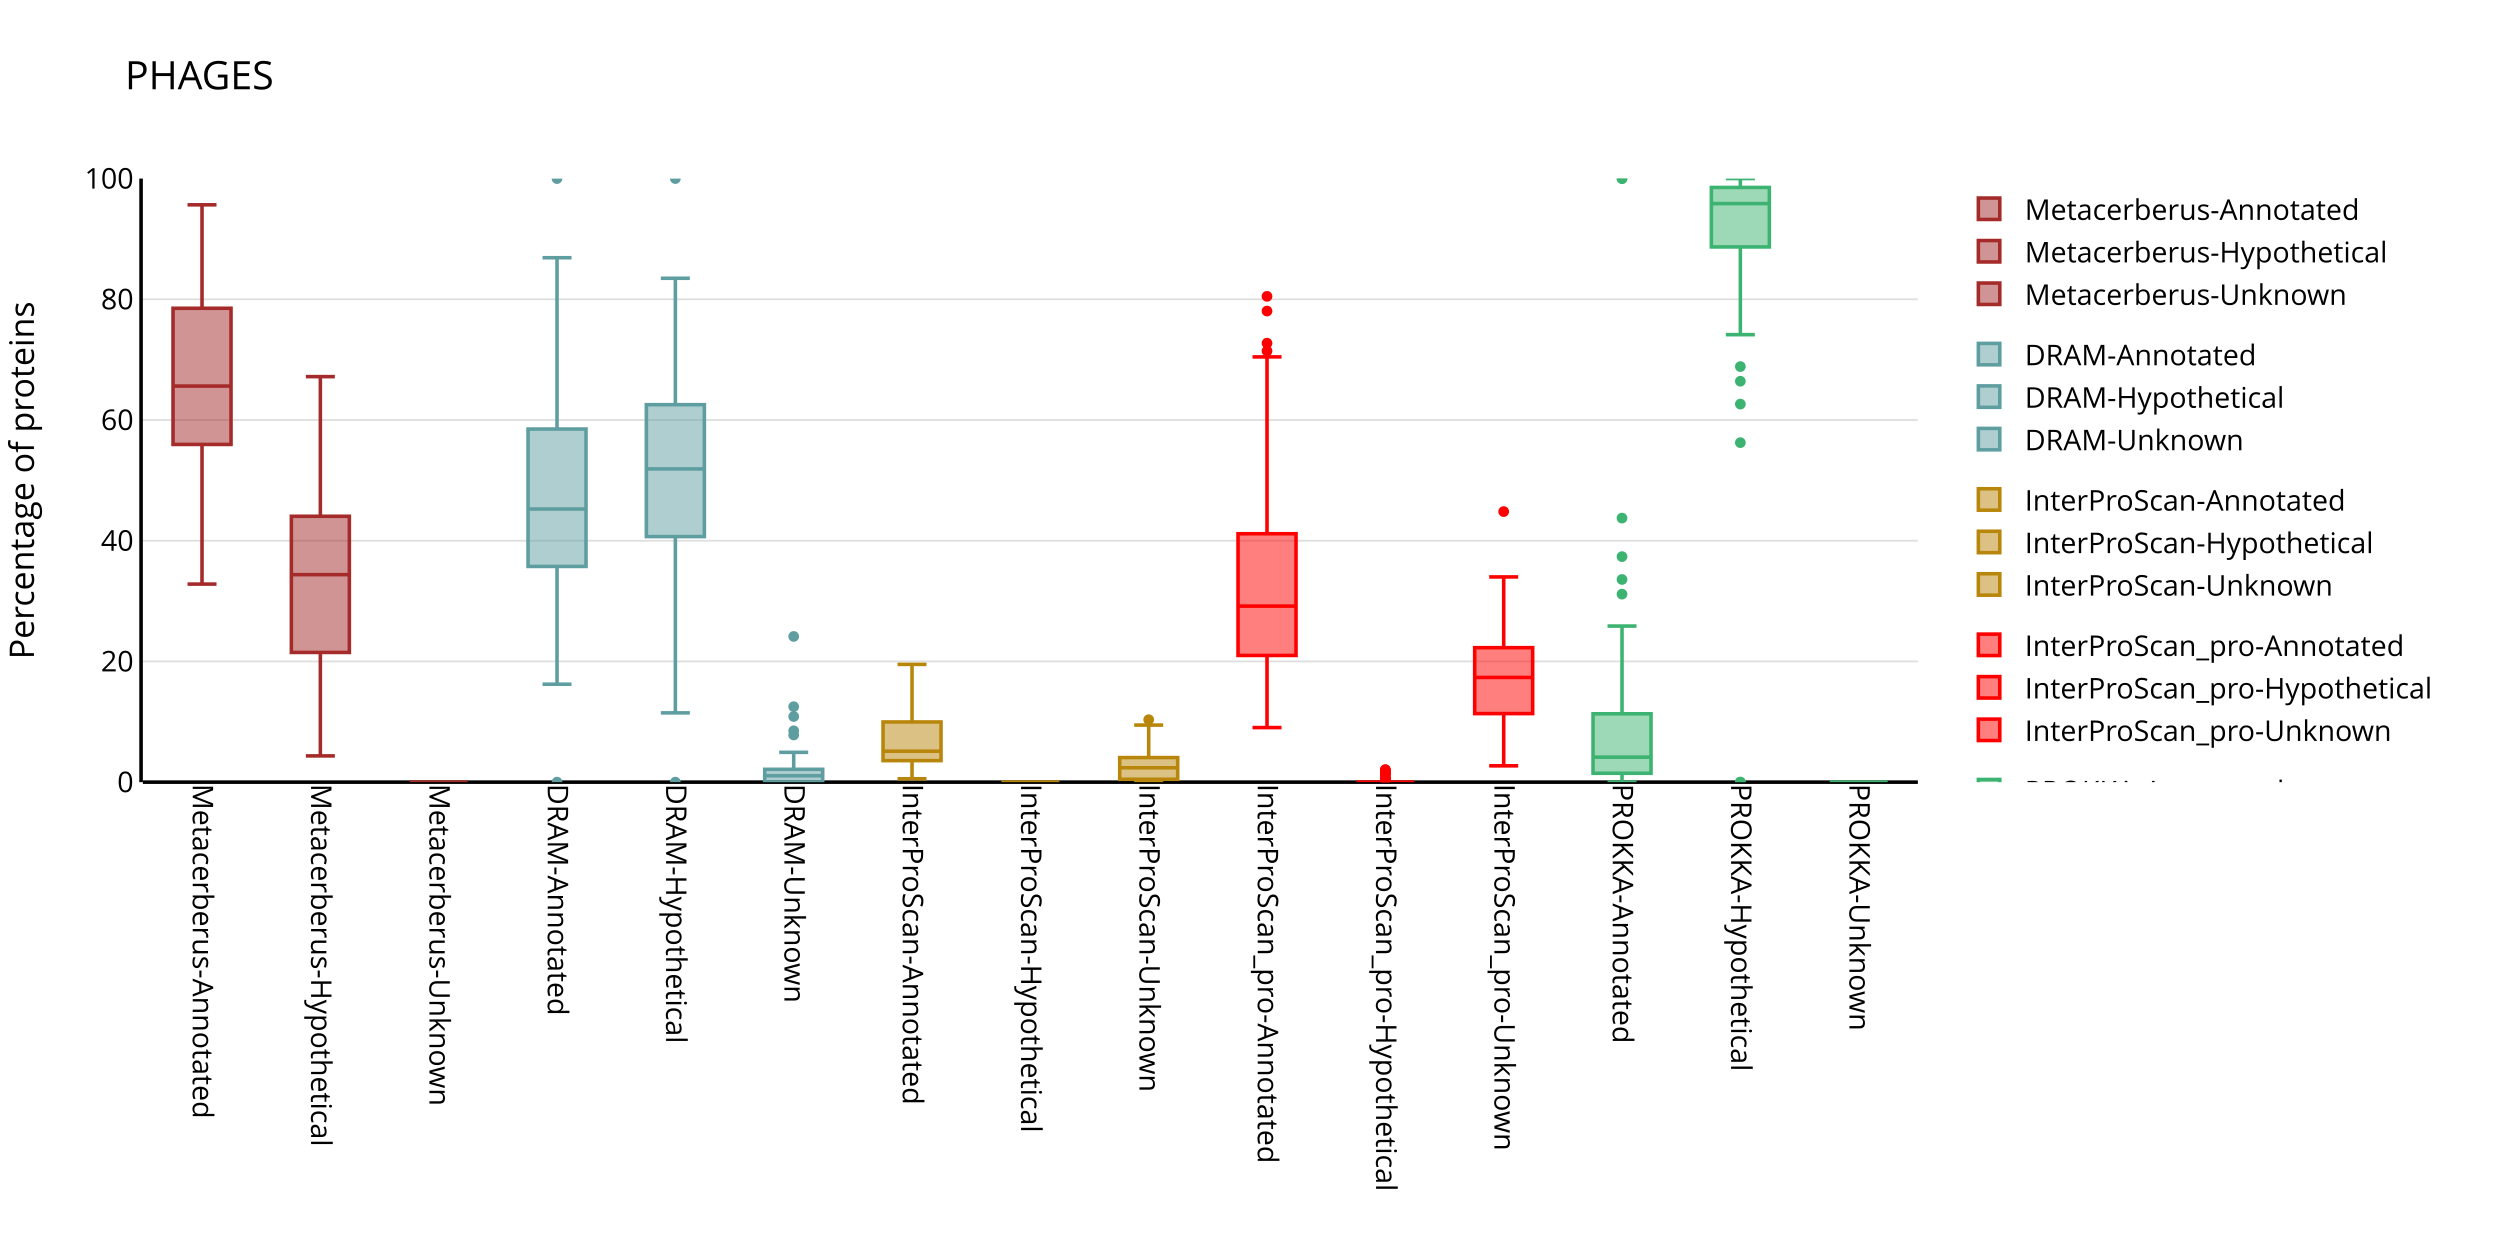
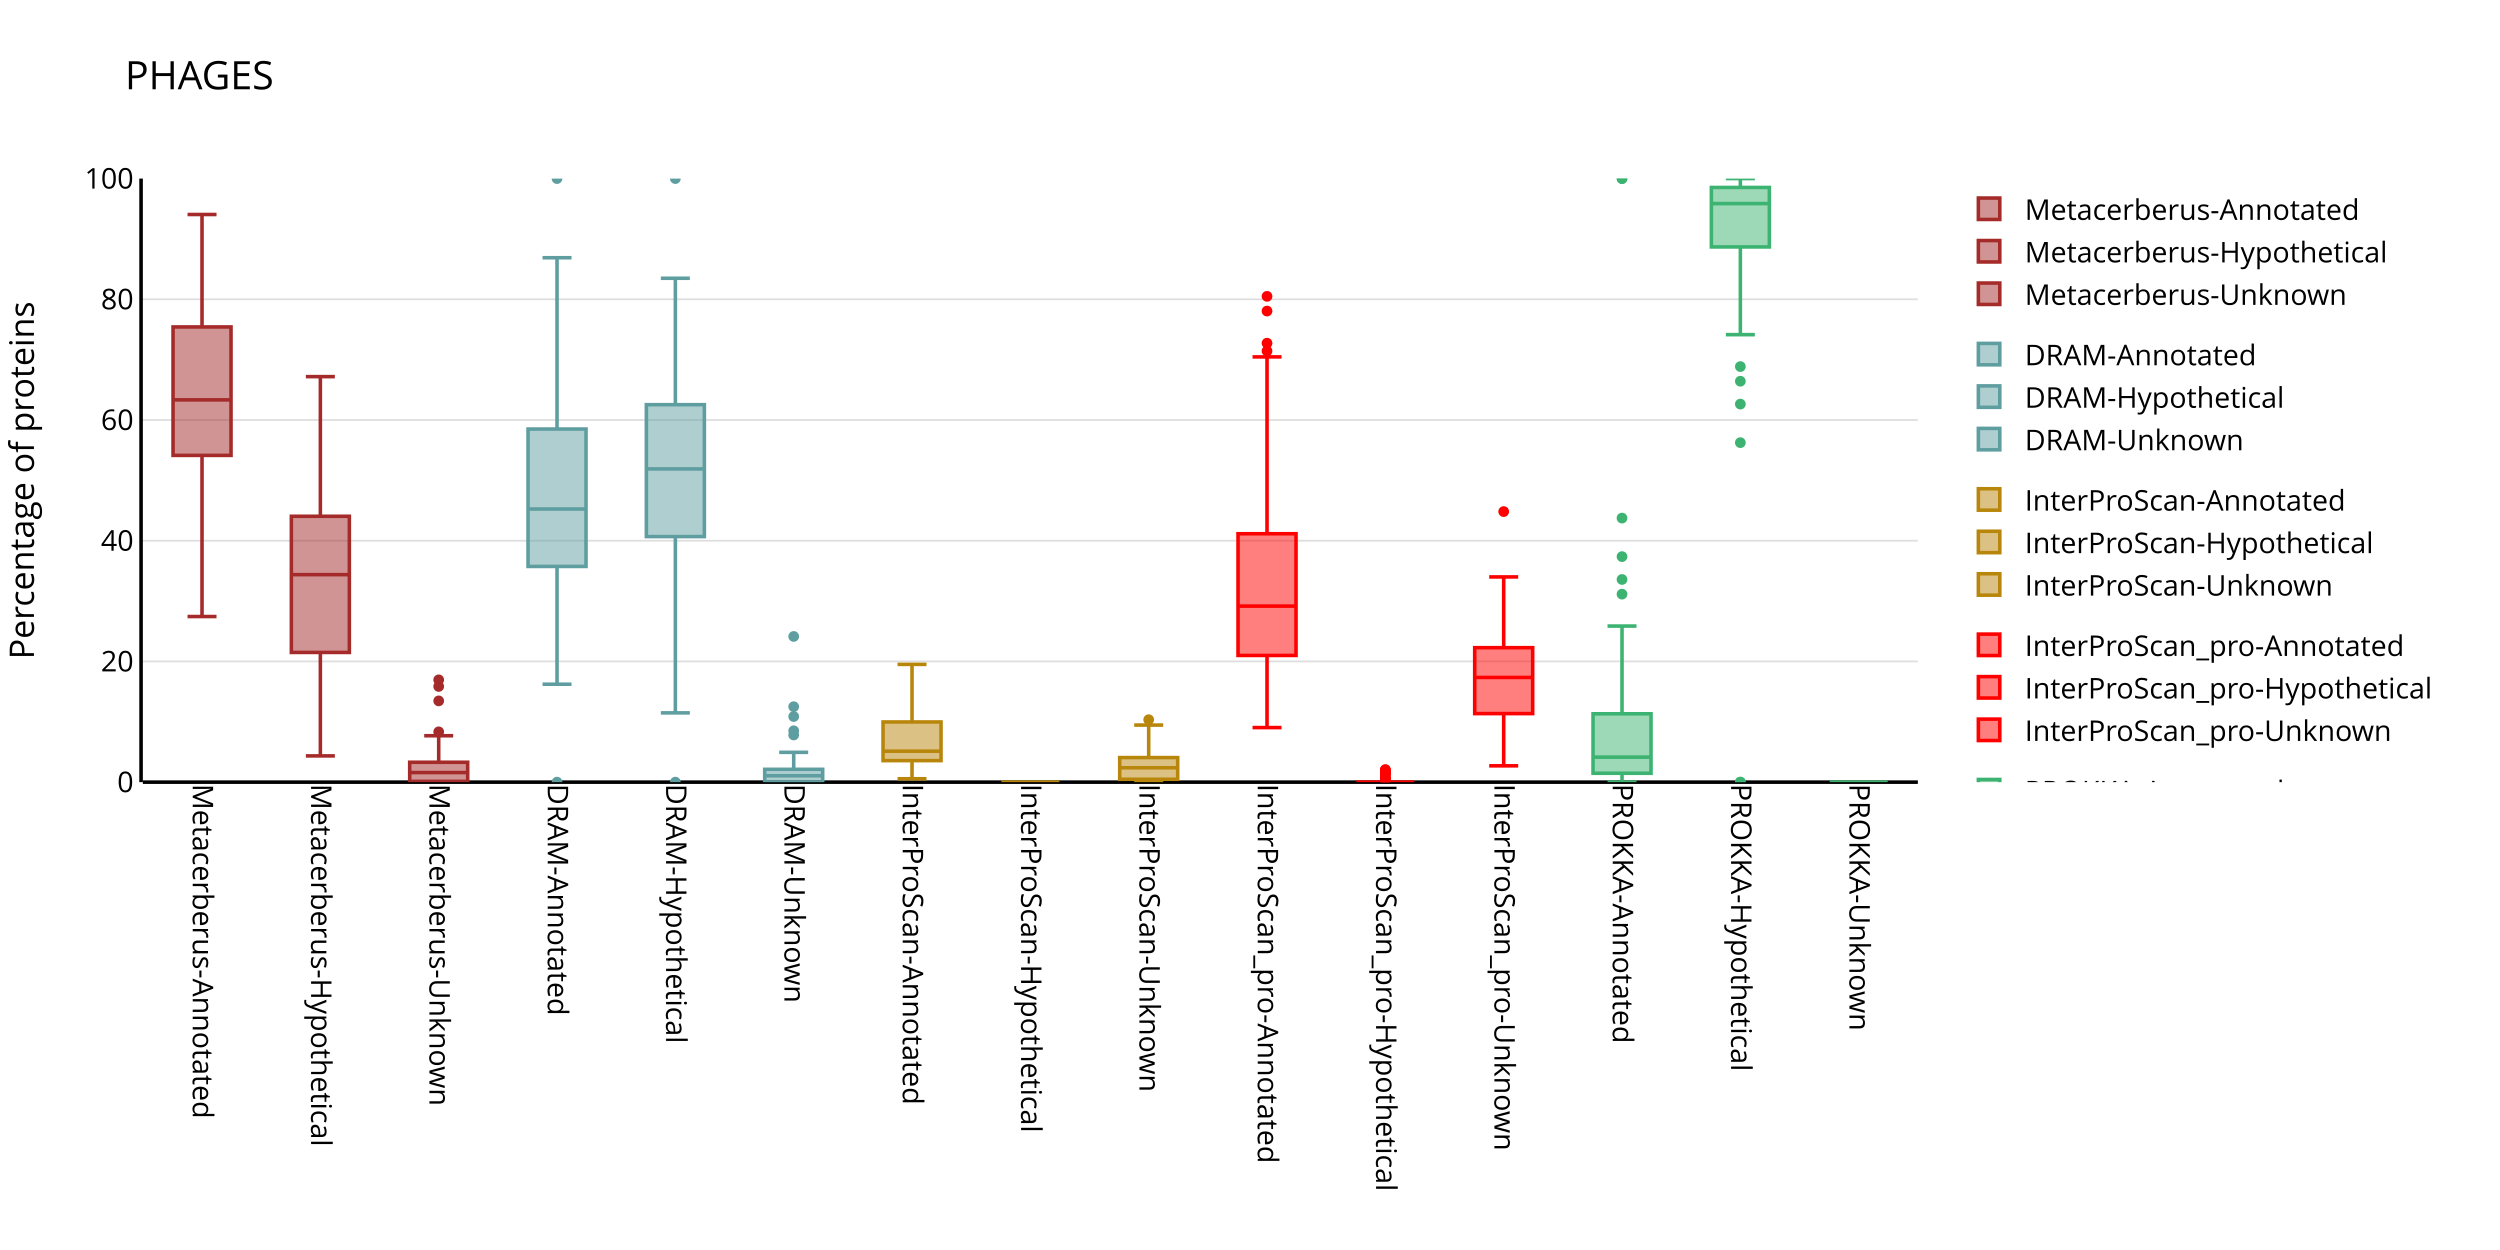
<svg xmlns="http://www.w3.org/2000/svg" class="main-svg" width="1400" height="700" style="" viewBox="0 0 1400 700">
  <rect x="0" y="0" width="1400" height="700" style="fill: rgb(255, 255, 255); fill-opacity: 1;" />
-   <defs id="defs-72ff7c">
+   <defs id="defs-4f59f4">
    <g class="clips">
-       <clipPath id="clip72ff7cxyplot" class="plotclip">
+       <clipPath id="clip4f59f4xyplot" class="plotclip">
        <rect width="994" height="338" />
      </clipPath>
-       <clipPath class="axesclip" id="clip72ff7cx">
+       <clipPath class="axesclip" id="clip4f59f4x">
        <rect x="80" y="0" width="994" height="700" />
      </clipPath>
-       <clipPath class="axesclip" id="clip72ff7cy">
+       <clipPath class="axesclip" id="clip4f59f4y">
        <rect x="0" y="100" width="1400" height="338" />
      </clipPath>
-       <clipPath class="axesclip" id="clip72ff7cxy">
+       <clipPath class="axesclip" id="clip4f59f4xy">
        <rect x="80" y="100" width="994" height="338" />
      </clipPath>
    </g>
    <g class="gradients" />
    <g class="patterns" />
  </defs>
  <g class="bglayer" />
  <g class="layer-below">
    <g class="imagelayer" />
    <g class="shapelayer" />
  </g>
  <g class="cartesianlayer">
    <g class="subplot xy">
      <g class="layer-subplot">
        <g class="shapelayer" />
        <g class="imagelayer" />
      </g>
      <g class="gridlayer">
        <g class="x">
          <path class="xgrid crisp" transform="translate(113.13,0)" d="M0,100v338" style="stroke: rgb(0, 0, 0); stroke-opacity: 0; stroke-width: 1px;" />
          <path class="xgrid crisp" transform="translate(179.4,0)" d="M0,100v338" style="stroke: rgb(0, 0, 0); stroke-opacity: 0; stroke-width: 1px;" />
          <path class="xgrid crisp" transform="translate(245.67,0)" d="M0,100v338" style="stroke: rgb(0, 0, 0); stroke-opacity: 0; stroke-width: 1px;" />
          <path class="xgrid crisp" transform="translate(311.93,0)" d="M0,100v338" style="stroke: rgb(0, 0, 0); stroke-opacity: 0; stroke-width: 1px;" />
          <path class="xgrid crisp" transform="translate(378.2,0)" d="M0,100v338" style="stroke: rgb(0, 0, 0); stroke-opacity: 0; stroke-width: 1px;" />
          <path class="xgrid crisp" transform="translate(444.47,0)" d="M0,100v338" style="stroke: rgb(0, 0, 0); stroke-opacity: 0; stroke-width: 1px;" />
          <path class="xgrid crisp" transform="translate(510.73,0)" d="M0,100v338" style="stroke: rgb(0, 0, 0); stroke-opacity: 0; stroke-width: 1px;" />
          <path class="xgrid crisp" transform="translate(577,0)" d="M0,100v338" style="stroke: rgb(0, 0, 0); stroke-opacity: 0; stroke-width: 1px;" />
          <path class="xgrid crisp" transform="translate(643.27,0)" d="M0,100v338" style="stroke: rgb(0, 0, 0); stroke-opacity: 0; stroke-width: 1px;" />
          <path class="xgrid crisp" transform="translate(709.53,0)" d="M0,100v338" style="stroke: rgb(0, 0, 0); stroke-opacity: 0; stroke-width: 1px;" />
          <path class="xgrid crisp" transform="translate(775.8,0)" d="M0,100v338" style="stroke: rgb(0, 0, 0); stroke-opacity: 0; stroke-width: 1px;" />
          <path class="xgrid crisp" transform="translate(842.07,0)" d="M0,100v338" style="stroke: rgb(0, 0, 0); stroke-opacity: 0; stroke-width: 1px;" />
          <path class="xgrid crisp" transform="translate(908.33,0)" d="M0,100v338" style="stroke: rgb(0, 0, 0); stroke-opacity: 0; stroke-width: 1px;" />
          <path class="xgrid crisp" transform="translate(974.6,0)" d="M0,100v338" style="stroke: rgb(0, 0, 0); stroke-opacity: 0; stroke-width: 1px;" />
          <path class="xgrid crisp" transform="translate(1040.87,0)" d="M0,100v338" style="stroke: rgb(0, 0, 0); stroke-opacity: 0; stroke-width: 1px;" />
        </g>
        <g class="y">
          <path class="ygrid crisp" transform="translate(0,370.4)" d="M80,0h994" style="stroke: rgb(38, 38, 38); stroke-opacity: 0.15; stroke-width: 1px;" />
          <path class="ygrid crisp" transform="translate(0,302.8)" d="M80,0h994" style="stroke: rgb(38, 38, 38); stroke-opacity: 0.15; stroke-width: 1px;" />
          <path class="ygrid crisp" transform="translate(0,235.2)" d="M80,0h994" style="stroke: rgb(38, 38, 38); stroke-opacity: 0.15; stroke-width: 1px;" />
          <path class="ygrid crisp" transform="translate(0,167.6)" d="M80,0h994" style="stroke: rgb(38, 38, 38); stroke-opacity: 0.15; stroke-width: 1px;" />
        </g>
      </g>
      <g class="zerolinelayer">
        <path class="yzl zl crisp" transform="translate(0,438)" d="M80,0h994" style="stroke: rgb(0, 0, 0); stroke-opacity: 1; stroke-width: 2px;" />
      </g>
      <path class="xlines-below" />
      <path class="ylines-below" />
      <g class="overlines-below" />
      <g class="xaxislayer-below" />
      <g class="yaxislayer-below" />
      <g class="overaxes-below" />
-       <g class="plot" transform="translate(80,100)" clip-path="url(#clip72ff7cxyplot)">
+       <g class="plot" transform="translate(80,100)" clip-path="url(#clip4f59f4xyplot)">
        <g class="boxlayer mlayer">
          <g class="trace boxes" style="opacity: 1;">
-             <path class="box" d="M16.9,116.19H49.37M16.9,148.89H49.37V72.63H16.9ZM33.13,148.89V227.09M33.13,72.63V14.7M25.02,227.09H41.25M25.02,14.7H41.25" style="vector-effect: non-scaling-stroke; stroke-width: 2px; stroke: rgb(165, 42, 42); stroke-opacity: 1; fill: rgb(165, 42, 42); fill-opacity: 0.5;" />
+             <path class="box" d="M16.9,123.93H49.37M16.9,155.02H49.37V83.09H16.9ZM33.13,155.02V245.26M33.13,83.09V20.12M25.02,245.26H41.25M25.02,20.12H41.25" style="vector-effect: non-scaling-stroke; stroke-width: 2px; stroke: rgb(165, 42, 42); stroke-opacity: 1; fill: rgb(165, 42, 42); fill-opacity: 0.5;" />
            <g class="points" />
          </g>
          <g class="trace boxes" style="opacity: 1;">
            <path class="box" d="M83.16,221.81H115.64M83.16,265.37H115.64V189.11H83.16ZM99.4,265.37V323.3M99.4,189.11V110.91M91.28,323.3H107.52M91.28,110.91H107.52" style="vector-effect: non-scaling-stroke; stroke-width: 2px; stroke: rgb(165, 42, 42); stroke-opacity: 1; fill: rgb(165, 42, 42); fill-opacity: 0.5;" />
            <g class="points" />
          </g>
          <g class="trace boxes" style="opacity: 1;">
-             <path class="box" d="M149.43,338H181.9M149.43,338H181.9V338H149.43ZM165.67,338V338M165.67,338V338M157.55,338H173.78M157.55,338H173.78" style="vector-effect: non-scaling-stroke; stroke-width: 2px; stroke: rgb(165, 42, 42); stroke-opacity: 1; fill: rgb(165, 42, 42); fill-opacity: 0.5;" />
-             <g class="points" />
+             <path class="box" d="M149.43,332.63H181.9M149.43,337.59H181.9V326.87H149.43ZM165.67,337.59V338M165.67,326.87V312M157.55,338H173.78M157.55,312H173.78" style="vector-effect: non-scaling-stroke; stroke-width: 2px; stroke: rgb(165, 42, 42); stroke-opacity: 1; fill: rgb(165, 42, 42); fill-opacity: 0.5;" />
+             <g class="points">
+               <path class="point" transform="translate(165.67,309.83)" d="M3,0A3,3 0 1,1 0,-3A3,3 0 0,1 3,0Z" style="opacity: 1; stroke-width: 0px; fill: rgb(165, 42, 42); fill-opacity: 1;" />
+               <path class="point" transform="translate(165.67,292.5)" d="M3,0A3,3 0 1,1 0,-3A3,3 0 0,1 3,0Z" style="opacity: 1; stroke-width: 0px; fill: rgb(165, 42, 42); fill-opacity: 1;" />
+               <path class="point" transform="translate(165.67,284.41)" d="M3,0A3,3 0 1,1 0,-3A3,3 0 0,1 3,0Z" style="opacity: 1; stroke-width: 0px; fill: rgb(165, 42, 42); fill-opacity: 1;" />
+               <path class="point" transform="translate(165.67,280.71)" d="M3,0A3,3 0 1,1 0,-3A3,3 0 0,1 3,0Z" style="opacity: 1; stroke-width: 0px; fill: rgb(165, 42, 42); fill-opacity: 1;" />
+             </g>
          </g>
          <g class="trace boxes" style="opacity: 1;">
            <path class="box" d="M215.7,185.05H248.17M215.7,217.21H248.17V140.26H215.7ZM231.93,217.21V283.16M231.93,140.26V44.33M223.82,283.16H240.05M223.82,44.33H240.05" style="vector-effect: non-scaling-stroke; stroke-width: 2px; stroke: rgb(95, 158, 160); stroke-opacity: 1; fill: rgb(95, 158, 160); fill-opacity: 0.5;" />
            <g class="points">
              <path class="point" transform="translate(231.93,338)" d="M3,0A3,3 0 1,1 0,-3A3,3 0 0,1 3,0Z" style="opacity: 1; stroke-width: 0px; fill: rgb(95, 158, 160); fill-opacity: 1;" />
              <path class="point" transform="translate(231.93,0)" d="M3,0A3,3 0 1,1 0,-3A3,3 0 0,1 3,0Z" style="opacity: 1; stroke-width: 0px; fill: rgb(95, 158, 160); fill-opacity: 1;" />
            </g>
          </g>
          <g class="trace boxes" style="opacity: 1;">
            <path class="box" d="M281.96,162.59H314.44M281.96,200.49H314.44V126.62H281.96ZM298.2,200.49V299.21M298.2,126.62V55.83M290.08,299.21H306.32M290.08,55.83H306.32" style="vector-effect: non-scaling-stroke; stroke-width: 2px; stroke: rgb(95, 158, 160); stroke-opacity: 1; fill: rgb(95, 158, 160); fill-opacity: 0.5;" />
            <g class="points">
              <path class="point" transform="translate(298.2,338)" d="M3,0A3,3 0 1,1 0,-3A3,3 0 0,1 3,0Z" style="opacity: 1; stroke-width: 0px; fill: rgb(95, 158, 160); fill-opacity: 1;" />
              <path class="point" transform="translate(298.2,0)" d="M3,0A3,3 0 1,1 0,-3A3,3 0 0,1 3,0Z" style="opacity: 1; stroke-width: 0px; fill: rgb(95, 158, 160); fill-opacity: 1;" />
            </g>
          </g>
          <g class="trace boxes" style="opacity: 1;">
            <path class="box" d="M348.23,334.42H380.7M348.23,338H380.7V330.81H348.23ZM364.47,338V338M364.47,330.81V321.31M356.35,338H372.58M356.35,321.31H372.58" style="vector-effect: non-scaling-stroke; stroke-width: 2px; stroke: rgb(95, 158, 160); stroke-opacity: 1; fill: rgb(95, 158, 160); fill-opacity: 0.5;" />
            <g class="points">
              <path class="point" transform="translate(364.47,311.59)" d="M3,0A3,3 0 1,1 0,-3A3,3 0 0,1 3,0Z" style="opacity: 1; stroke-width: 0px; fill: rgb(95, 158, 160); fill-opacity: 1;" />
              <path class="point" transform="translate(364.47,309.23)" d="M3,0A3,3 0 1,1 0,-3A3,3 0 0,1 3,0Z" style="opacity: 1; stroke-width: 0px; fill: rgb(95, 158, 160); fill-opacity: 1;" />
              <path class="point" transform="translate(364.47,301.26)" d="M3,0A3,3 0 1,1 0,-3A3,3 0 0,1 3,0Z" style="opacity: 1; stroke-width: 0px; fill: rgb(95, 158, 160); fill-opacity: 1;" />
              <path class="point" transform="translate(364.47,295.75)" d="M3,0A3,3 0 1,1 0,-3A3,3 0 0,1 3,0Z" style="opacity: 1; stroke-width: 0px; fill: rgb(95, 158, 160); fill-opacity: 1;" />
              <path class="point" transform="translate(364.47,256.41)" d="M3,0A3,3 0 1,1 0,-3A3,3 0 0,1 3,0Z" style="opacity: 1; stroke-width: 0px; fill: rgb(95, 158, 160); fill-opacity: 1;" />
            </g>
          </g>
          <g class="trace boxes" style="opacity: 1;">
            <path class="box" d="M414.5,320.67H446.97M414.5,325.95H446.97V304.3H414.5ZM430.73,325.95V336.1M430.73,304.3V272.05M422.62,336.1H438.85M422.62,272.05H438.85" style="vector-effect: non-scaling-stroke; stroke-width: 2px; stroke: rgb(184, 134, 11); stroke-opacity: 1; fill: rgb(184, 134, 11); fill-opacity: 0.5;" />
            <g class="points" />
          </g>
          <g class="trace boxes" style="opacity: 1;">
            <path class="box" d="M480.76,338H513.24M480.76,338H513.24V338H480.76ZM497,338V338M497,338V338M488.88,338H505.12M488.88,338H505.12" style="vector-effect: non-scaling-stroke; stroke-width: 2px; stroke: rgb(184, 134, 11); stroke-opacity: 1; fill: rgb(184, 134, 11); fill-opacity: 0.5;" />
            <g class="points" />
          </g>
          <g class="trace boxes" style="opacity: 1;">
            <path class="box" d="M547.03,329.95H579.5M547.03,336.38H579.5V324.24H547.03ZM563.27,336.38V338M563.27,324.24V306.03M555.15,338H571.38M555.15,306.03H571.38" style="vector-effect: non-scaling-stroke; stroke-width: 2px; stroke: rgb(184, 134, 11); stroke-opacity: 1; fill: rgb(184, 134, 11); fill-opacity: 0.5;" />
            <g class="points">
              <path class="point" transform="translate(563.27,303.03)" d="M3,0A3,3 0 1,1 0,-3A3,3 0 0,1 3,0Z" style="opacity: 1; stroke-width: 0px; fill: rgb(184, 134, 11); fill-opacity: 1;" />
            </g>
          </g>
          <g class="trace boxes" style="opacity: 1;">
            <path class="box" d="M613.3,239.42H645.77M613.3,267.05H645.77V198.89H613.3ZM629.53,267.05V307.45M629.53,198.89V99.86M621.42,307.45H637.65M621.42,99.86H637.65" style="vector-effect: non-scaling-stroke; stroke-width: 2px; stroke: rgb(255, 0, 0); stroke-opacity: 1; fill: rgb(255, 0, 0); fill-opacity: 0.5;" />
            <g class="points">
              <path class="point" transform="translate(629.53,96.57)" d="M3,0A3,3 0 1,1 0,-3A3,3 0 0,1 3,0Z" style="opacity: 1; stroke-width: 0px; fill: rgb(255, 0, 0); fill-opacity: 1;" />
              <path class="point" transform="translate(629.53,92.18)" d="M3,0A3,3 0 1,1 0,-3A3,3 0 0,1 3,0Z" style="opacity: 1; stroke-width: 0px; fill: rgb(255, 0, 0); fill-opacity: 1;" />
              <path class="point" transform="translate(629.53,74.2)" d="M3,0A3,3 0 1,1 0,-3A3,3 0 0,1 3,0Z" style="opacity: 1; stroke-width: 0px; fill: rgb(255, 0, 0); fill-opacity: 1;" />
              <path class="point" transform="translate(629.53,65.95)" d="M3,0A3,3 0 1,1 0,-3A3,3 0 0,1 3,0Z" style="opacity: 1; stroke-width: 0px; fill: rgb(255, 0, 0); fill-opacity: 1;" />
            </g>
          </g>
          <g class="trace boxes" style="opacity: 1;">
            <path class="box" d="M679.56,338H712.04M679.56,338H712.04V338H679.56ZM695.8,338V338M695.8,338V338M687.68,338H703.92M687.68,338H703.92" style="vector-effect: non-scaling-stroke; stroke-width: 2px; stroke: rgb(255, 0, 0); stroke-opacity: 1; fill: rgb(255, 0, 0); fill-opacity: 0.5;" />
            <g class="points">
              <path class="point" transform="translate(695.8,337.05)" d="M3,0A3,3 0 1,1 0,-3A3,3 0 0,1 3,0Z" style="opacity: 1; stroke-width: 0px; fill: rgb(255, 0, 0); fill-opacity: 1;" />
              <path class="point" transform="translate(695.8,336.99)" d="M3,0A3,3 0 1,1 0,-3A3,3 0 0,1 3,0Z" style="opacity: 1; stroke-width: 0px; fill: rgb(255, 0, 0); fill-opacity: 1;" />
              <path class="point" transform="translate(695.8,336.19)" d="M3,0A3,3 0 1,1 0,-3A3,3 0 0,1 3,0Z" style="opacity: 1; stroke-width: 0px; fill: rgb(255, 0, 0); fill-opacity: 1;" />
              <path class="point" transform="translate(695.8,336)" d="M3,0A3,3 0 1,1 0,-3A3,3 0 0,1 3,0Z" style="opacity: 1; stroke-width: 0px; fill: rgb(255, 0, 0); fill-opacity: 1;" />
              <path class="point" transform="translate(695.8,335.99)" d="M3,0A3,3 0 1,1 0,-3A3,3 0 0,1 3,0Z" style="opacity: 1; stroke-width: 0px; fill: rgb(255, 0, 0); fill-opacity: 1;" />
              <path class="point" transform="translate(695.8,335.96)" d="M3,0A3,3 0 1,1 0,-3A3,3 0 0,1 3,0Z" style="opacity: 1; stroke-width: 0px; fill: rgb(255, 0, 0); fill-opacity: 1;" />
              <path class="point" transform="translate(695.8,333.88)" d="M3,0A3,3 0 1,1 0,-3A3,3 0 0,1 3,0Z" style="opacity: 1; stroke-width: 0px; fill: rgb(255, 0, 0); fill-opacity: 1;" />
              <path class="point" transform="translate(695.8,333.83)" d="M3,0A3,3 0 1,1 0,-3A3,3 0 0,1 3,0Z" style="opacity: 1; stroke-width: 0px; fill: rgb(255, 0, 0); fill-opacity: 1;" />
              <path class="point" transform="translate(695.8,333.03)" d="M3,0A3,3 0 1,1 0,-3A3,3 0 0,1 3,0Z" style="opacity: 1; stroke-width: 0px; fill: rgb(255, 0, 0); fill-opacity: 1;" />
              <path class="point" transform="translate(695.8,332.88)" d="M3,0A3,3 0 1,1 0,-3A3,3 0 0,1 3,0Z" style="opacity: 1; stroke-width: 0px; fill: rgb(255, 0, 0); fill-opacity: 1;" />
              <path class="point" transform="translate(695.8,332.72)" d="M3,0A3,3 0 1,1 0,-3A3,3 0 0,1 3,0Z" style="opacity: 1; stroke-width: 0px; fill: rgb(255, 0, 0); fill-opacity: 1;" />
              <path class="point" transform="translate(695.8,332.63)" d="M3,0A3,3 0 1,1 0,-3A3,3 0 0,1 3,0Z" style="opacity: 1; stroke-width: 0px; fill: rgb(255, 0, 0); fill-opacity: 1;" />
              <path class="point" transform="translate(695.8,332.63)" d="M3,0A3,3 0 1,1 0,-3A3,3 0 0,1 3,0Z" style="opacity: 1; stroke-width: 0px; fill: rgb(255, 0, 0); fill-opacity: 1;" />
              <path class="point" transform="translate(695.8,331.5)" d="M3,0A3,3 0 1,1 0,-3A3,3 0 0,1 3,0Z" style="opacity: 1; stroke-width: 0px; fill: rgb(255, 0, 0); fill-opacity: 1;" />
              <path class="point" transform="translate(695.8,331.24)" d="M3,0A3,3 0 1,1 0,-3A3,3 0 0,1 3,0Z" style="opacity: 1; stroke-width: 0px; fill: rgb(255, 0, 0); fill-opacity: 1;" />
              <path class="point" transform="translate(695.8,330.96)" d="M3,0A3,3 0 1,1 0,-3A3,3 0 0,1 3,0Z" style="opacity: 1; stroke-width: 0px; fill: rgb(255, 0, 0); fill-opacity: 1;" />
            </g>
          </g>
          <g class="trace boxes" style="opacity: 1;">
            <path class="box" d="M745.83,279.37H778.3M745.83,299.62H778.3V262.7H745.83ZM762.07,299.62V328.86M762.07,262.7V223.08M753.95,328.86H770.18M753.95,223.08H770.18" style="vector-effect: non-scaling-stroke; stroke-width: 2px; stroke: rgb(255, 0, 0); stroke-opacity: 1; fill: rgb(255, 0, 0); fill-opacity: 0.5;" />
            <g class="points">
              <path class="point" transform="translate(762.07,186.48)" d="M3,0A3,3 0 1,1 0,-3A3,3 0 0,1 3,0Z" style="opacity: 1; stroke-width: 0px; fill: rgb(255, 0, 0); fill-opacity: 1;" />
            </g>
          </g>
          <g class="trace boxes" style="opacity: 1;">
            <path class="box" d="M812.1,323.99H844.57M812.1,333.03H844.57V299.72H812.1ZM828.33,333.03V338M828.33,299.72V250.59M820.22,338H836.45M820.22,250.59H836.45" style="vector-effect: non-scaling-stroke; stroke-width: 2px; stroke: rgb(60, 179, 113); stroke-opacity: 1; fill: rgb(60, 179, 113); fill-opacity: 0.5;" />
            <g class="points">
              <path class="point" transform="translate(828.33,232.72)" d="M3,0A3,3 0 1,1 0,-3A3,3 0 0,1 3,0Z" style="opacity: 1; stroke-width: 0px; fill: rgb(60, 179, 113); fill-opacity: 1;" />
              <path class="point" transform="translate(828.33,224.51)" d="M3,0A3,3 0 1,1 0,-3A3,3 0 0,1 3,0Z" style="opacity: 1; stroke-width: 0px; fill: rgb(60, 179, 113); fill-opacity: 1;" />
              <path class="point" transform="translate(828.33,211.71)" d="M3,0A3,3 0 1,1 0,-3A3,3 0 0,1 3,0Z" style="opacity: 1; stroke-width: 0px; fill: rgb(60, 179, 113); fill-opacity: 1;" />
              <path class="point" transform="translate(828.33,190.13)" d="M3,0A3,3 0 1,1 0,-3A3,3 0 0,1 3,0Z" style="opacity: 1; stroke-width: 0px; fill: rgb(60, 179, 113); fill-opacity: 1;" />
              <path class="point" transform="translate(828.33,0)" d="M3,0A3,3 0 1,1 0,-3A3,3 0 0,1 3,0Z" style="opacity: 1; stroke-width: 0px; fill: rgb(60, 179, 113); fill-opacity: 1;" />
              <path class="point" transform="translate(828.33,0)" d="M3,0A3,3 0 1,1 0,-3A3,3 0 0,1 3,0Z" style="opacity: 1; stroke-width: 0px; fill: rgb(60, 179, 113); fill-opacity: 1;" />
            </g>
          </g>
          <g class="trace boxes" style="opacity: 1;">
            <path class="box" d="M878.36,14.01H910.84M878.36,38.28H910.84V4.97H878.36ZM894.6,38.28V87.41M894.6,4.97V0M886.48,87.41H902.72M886.48,0H902.72" style="vector-effect: non-scaling-stroke; stroke-width: 2px; stroke: rgb(60, 179, 113); stroke-opacity: 1; fill: rgb(60, 179, 113); fill-opacity: 0.5;" />
            <g class="points">
              <path class="point" transform="translate(894.6,338)" d="M3,0A3,3 0 1,1 0,-3A3,3 0 0,1 3,0Z" style="opacity: 1; stroke-width: 0px; fill: rgb(60, 179, 113); fill-opacity: 1;" />
              <path class="point" transform="translate(894.6,338)" d="M3,0A3,3 0 1,1 0,-3A3,3 0 0,1 3,0Z" style="opacity: 1; stroke-width: 0px; fill: rgb(60, 179, 113); fill-opacity: 1;" />
              <path class="point" transform="translate(894.6,147.88)" d="M3,0A3,3 0 1,1 0,-3A3,3 0 0,1 3,0Z" style="opacity: 1; stroke-width: 0px; fill: rgb(60, 179, 113); fill-opacity: 1;" />
              <path class="point" transform="translate(894.6,126.29)" d="M3,0A3,3 0 1,1 0,-3A3,3 0 0,1 3,0Z" style="opacity: 1; stroke-width: 0px; fill: rgb(60, 179, 113); fill-opacity: 1;" />
              <path class="point" transform="translate(894.6,113.49)" d="M3,0A3,3 0 1,1 0,-3A3,3 0 0,1 3,0Z" style="opacity: 1; stroke-width: 0px; fill: rgb(60, 179, 113); fill-opacity: 1;" />
              <path class="point" transform="translate(894.6,105.28)" d="M3,0A3,3 0 1,1 0,-3A3,3 0 0,1 3,0Z" style="opacity: 1; stroke-width: 0px; fill: rgb(60, 179, 113); fill-opacity: 1;" />
            </g>
          </g>
          <g class="trace boxes" style="opacity: 1;">
            <path class="box" d="M944.63,338H977.1M944.63,338H977.1V338H944.63ZM960.87,338V338M960.87,338V338M952.75,338H968.98M952.75,338H968.98" style="vector-effect: non-scaling-stroke; stroke-width: 2px; stroke: rgb(60, 179, 113); stroke-opacity: 1; fill: rgb(60, 179, 113); fill-opacity: 0.5;" />
            <g class="points" />
          </g>
        </g>
      </g>
      <g class="overplot" />
      <path class="xlines-above crisp" d="M0,0" style="fill: none;" />
      <path class="ylines-above crisp" d="M79,100V438" style="fill: none; stroke-width: 2px; stroke: rgb(0, 0, 0); stroke-opacity: 1;" />
      <g class="overlines-above" />
      <g class="xaxislayer-above">
        <g class="xtick">
          <text text-anchor="start" x="2.8" y="447" transform="translate(113.13,0) rotate(90,2.8,439)" style="font-family: 'Open Sans', verdana, arial, sans-serif; font-size: 16px; fill: rgb(0, 0, 0); fill-opacity: 1; white-space: pre; opacity: 1;">Metacerberus-Annotated</text>
        </g>
        <g class="xtick">
          <text text-anchor="start" x="2.8" y="447" transform="translate(179.4,0) rotate(90,2.8,439)" style="font-family: 'Open Sans', verdana, arial, sans-serif; font-size: 16px; fill: rgb(0, 0, 0); fill-opacity: 1; white-space: pre; opacity: 1;">Metacerberus-Hypothetical</text>
        </g>
        <g class="xtick">
          <text text-anchor="start" x="2.8" y="447" transform="translate(245.67,0) rotate(90,2.8,439)" style="font-family: 'Open Sans', verdana, arial, sans-serif; font-size: 16px; fill: rgb(0, 0, 0); fill-opacity: 1; white-space: pre; opacity: 1;">Metacerberus-Unknown</text>
        </g>
        <g class="xtick">
          <text text-anchor="start" x="2.8" y="447" transform="translate(311.93,0) rotate(90,2.8,439)" style="font-family: 'Open Sans', verdana, arial, sans-serif; font-size: 16px; fill: rgb(0, 0, 0); fill-opacity: 1; white-space: pre; opacity: 1;">DRAM-Annotated</text>
        </g>
        <g class="xtick">
          <text text-anchor="start" x="2.8" y="447" transform="translate(378.2,0) rotate(90,2.8,439)" style="font-family: 'Open Sans', verdana, arial, sans-serif; font-size: 16px; fill: rgb(0, 0, 0); fill-opacity: 1; white-space: pre; opacity: 1;">DRAM-Hypothetical</text>
        </g>
        <g class="xtick">
          <text text-anchor="start" x="2.8" y="447" transform="translate(444.47,0) rotate(90,2.8,439)" style="font-family: 'Open Sans', verdana, arial, sans-serif; font-size: 16px; fill: rgb(0, 0, 0); fill-opacity: 1; white-space: pre; opacity: 1;">DRAM-Unknown</text>
        </g>
        <g class="xtick">
          <text text-anchor="start" x="2.8" y="447" transform="translate(510.73,0) rotate(90,2.8,439)" style="font-family: 'Open Sans', verdana, arial, sans-serif; font-size: 16px; fill: rgb(0, 0, 0); fill-opacity: 1; white-space: pre; opacity: 1;">InterProScan-Annotated</text>
        </g>
        <g class="xtick">
          <text text-anchor="start" x="2.8" y="447" transform="translate(577,0) rotate(90,2.8,439)" style="font-family: 'Open Sans', verdana, arial, sans-serif; font-size: 16px; fill: rgb(0, 0, 0); fill-opacity: 1; white-space: pre; opacity: 1;">InterProScan-Hypothetical</text>
        </g>
        <g class="xtick">
          <text text-anchor="start" x="2.8" y="447" transform="translate(643.27,0) rotate(90,2.8,439)" style="font-family: 'Open Sans', verdana, arial, sans-serif; font-size: 16px; fill: rgb(0, 0, 0); fill-opacity: 1; white-space: pre; opacity: 1;">InterProScan-Unknown</text>
        </g>
        <g class="xtick">
          <text text-anchor="start" x="2.8" y="447" transform="translate(709.53,0) rotate(90,2.8,439)" style="font-family: 'Open Sans', verdana, arial, sans-serif; font-size: 16px; fill: rgb(0, 0, 0); fill-opacity: 1; white-space: pre; opacity: 1;">InterProScan_pro-Annotated</text>
        </g>
        <g class="xtick">
          <text text-anchor="start" x="2.8" y="447" transform="translate(775.8,0) rotate(90,2.8,439)" style="font-family: 'Open Sans', verdana, arial, sans-serif; font-size: 16px; fill: rgb(0, 0, 0); fill-opacity: 1; white-space: pre; opacity: 1;">InterProScan_pro-Hypothetical</text>
        </g>
        <g class="xtick">
          <text text-anchor="start" x="2.8" y="447" transform="translate(842.07,0) rotate(90,2.8,439)" style="font-family: 'Open Sans', verdana, arial, sans-serif; font-size: 16px; fill: rgb(0, 0, 0); fill-opacity: 1; white-space: pre; opacity: 1;">InterProScan_pro-Unknown</text>
        </g>
        <g class="xtick">
          <text text-anchor="start" x="2.8" y="447" transform="translate(908.33,0) rotate(90,2.8,439)" style="font-family: 'Open Sans', verdana, arial, sans-serif; font-size: 16px; fill: rgb(0, 0, 0); fill-opacity: 1; white-space: pre; opacity: 1;">PROKKA-Annotated</text>
        </g>
        <g class="xtick">
          <text text-anchor="start" x="2.8" y="447" transform="translate(974.6,0) rotate(90,2.8,439)" style="font-family: 'Open Sans', verdana, arial, sans-serif; font-size: 16px; fill: rgb(0, 0, 0); fill-opacity: 1; white-space: pre; opacity: 1;">PROKKA-Hypothetical</text>
        </g>
        <g class="xtick">
          <text text-anchor="start" x="2.8" y="447" transform="translate(1040.87,0) rotate(90,2.8,439)" style="font-family: 'Open Sans', verdana, arial, sans-serif; font-size: 16px; fill: rgb(0, 0, 0); fill-opacity: 1; white-space: pre; opacity: 1;">PROKKA-Unknown</text>
        </g>
      </g>
      <g class="yaxislayer-above">
        <g class="ytick">
          <text text-anchor="end" x="74.8" y="5.6" transform="translate(0,438)" style="font-family: 'Open Sans', verdana, arial, sans-serif; font-size: 16px; fill: rgb(0, 0, 0); fill-opacity: 1; white-space: pre; opacity: 1;">0</text>
        </g>
        <g class="ytick">
          <text text-anchor="end" x="74.8" y="5.6" style="font-family: 'Open Sans', verdana, arial, sans-serif; font-size: 16px; fill: rgb(0, 0, 0); fill-opacity: 1; white-space: pre; opacity: 1;" transform="translate(0,370.4)">20</text>
        </g>
        <g class="ytick">
          <text text-anchor="end" x="74.8" y="5.6" style="font-family: 'Open Sans', verdana, arial, sans-serif; font-size: 16px; fill: rgb(0, 0, 0); fill-opacity: 1; white-space: pre; opacity: 1;" transform="translate(0,302.8)">40</text>
        </g>
        <g class="ytick">
          <text text-anchor="end" x="74.8" y="5.6" style="font-family: 'Open Sans', verdana, arial, sans-serif; font-size: 16px; fill: rgb(0, 0, 0); fill-opacity: 1; white-space: pre; opacity: 1;" transform="translate(0,235.2)">60</text>
        </g>
        <g class="ytick">
          <text text-anchor="end" x="74.8" y="5.6" style="font-family: 'Open Sans', verdana, arial, sans-serif; font-size: 16px; fill: rgb(0, 0, 0); fill-opacity: 1; white-space: pre; opacity: 1;" transform="translate(0,167.6)">80</text>
        </g>
        <g class="ytick">
          <text text-anchor="end" x="74.8" y="5.6" style="font-family: 'Open Sans', verdana, arial, sans-serif; font-size: 16px; fill: rgb(0, 0, 0); fill-opacity: 1; white-space: pre; opacity: 1;" transform="translate(0,100)">100</text>
        </g>
      </g>
      <g class="overaxes-above" />
    </g>
  </g>
  <g class="polarlayer" />
  <g class="ternarylayer" />
  <g class="geolayer" />
  <g class="funnelarealayer" />
  <g class="pielayer" />
  <g class="iciclelayer" />
  <g class="treemaplayer" />
  <g class="sunburstlayer" />
  <g class="glimages" />
-   <defs id="topdefs-72ff7c">
+   <defs id="topdefs-4f59f4">
    <g class="clips" />
-     <clipPath id="legend72ff7c">
+     <clipPath id="legend4f59f4">
      <rect width="294" height="338" x="0" y="0" />
    </clipPath>
  </defs>
  <g class="layer-above">
    <g class="imagelayer" />
    <g class="shapelayer" />
  </g>
  <g class="infolayer">
    <g class="legend" pointer-events="all" transform="translate(1093.88,100)">
      <rect class="bg" shape-rendering="crispEdges" width="294" height="338" x="0" y="0" style="stroke: rgb(68, 68, 68); stroke-opacity: 1; fill: rgb(255, 255, 255); fill-opacity: 1; stroke-width: 0px;" />
-       <g class="scrollbox" transform="" clip-path="url(#legend72ff7c)">
+       <g class="scrollbox" transform="" clip-path="url(#legend4f59f4)">
        <g class="groups" transform="">
          <g class="traces" transform="translate(0,16.9)" style="opacity: 1;">
            <text class="legendtext" text-anchor="start" x="40" y="6.24" style="font-family: 'Open Sans', verdana, arial, sans-serif; font-size: 16px; fill: rgb(0, 0, 0); fill-opacity: 1; white-space: pre;">Metacerberus-Annotated</text>
            <g class="layers" style="opacity: 1;">
              <g class="legendfill" />
              <g class="legendlines" />
              <g class="legendsymbols">
                <g class="legendpoints">
                  <path class="legendbox" d="M6,6H-6V-6H6Z" transform="translate(20,0)" style="stroke-width: 2px; fill: rgb(165, 42, 42); fill-opacity: 0.5; stroke: rgb(165, 42, 42); stroke-opacity: 1;" />
                </g>
              </g>
            </g>
            <rect class="legendtoggle" x="0" y="-11.9" width="288.828" height="23.8" style="fill: rgb(0, 0, 0); fill-opacity: 0;" />
          </g>
          <g class="traces" transform="translate(0,40.7)" style="opacity: 1;">
            <text class="legendtext" text-anchor="start" x="40" y="6.24" style="font-family: 'Open Sans', verdana, arial, sans-serif; font-size: 16px; fill: rgb(0, 0, 0); fill-opacity: 1; white-space: pre;">Metacerberus-Hypothetical</text>
            <g class="layers" style="opacity: 1;">
              <g class="legendfill" />
              <g class="legendlines" />
              <g class="legendsymbols">
                <g class="legendpoints">
                  <path class="legendbox" d="M6,6H-6V-6H6Z" transform="translate(20,0)" style="stroke-width: 2px; fill: rgb(165, 42, 42); fill-opacity: 0.5; stroke: rgb(165, 42, 42); stroke-opacity: 1;" />
                </g>
              </g>
            </g>
            <rect class="legendtoggle" x="0" y="-11.9" width="288.828" height="23.8" style="fill: rgb(0, 0, 0); fill-opacity: 0;" />
          </g>
          <g class="traces" transform="translate(0,64.5)" style="opacity: 1;">
            <text class="legendtext" text-anchor="start" x="40" y="6.24" style="font-family: 'Open Sans', verdana, arial, sans-serif; font-size: 16px; fill: rgb(0, 0, 0); fill-opacity: 1; white-space: pre;">Metacerberus-Unknown</text>
            <g class="layers" style="opacity: 1;">
              <g class="legendfill" />
              <g class="legendlines" />
              <g class="legendsymbols">
                <g class="legendpoints">
                  <path class="legendbox" d="M6,6H-6V-6H6Z" transform="translate(20,0)" style="stroke-width: 2px; fill: rgb(165, 42, 42); fill-opacity: 0.5; stroke: rgb(165, 42, 42); stroke-opacity: 1;" />
                </g>
              </g>
            </g>
            <rect class="legendtoggle" x="0" y="-11.9" width="288.828" height="23.8" style="fill: rgb(0, 0, 0); fill-opacity: 0;" />
          </g>
        </g>
        <g class="groups" transform="translate(0,10)">
          <g class="traces" transform="translate(0,88.3)" style="opacity: 1;">
            <text class="legendtext" text-anchor="start" x="40" y="6.24" style="font-family: 'Open Sans', verdana, arial, sans-serif; font-size: 16px; fill: rgb(0, 0, 0); fill-opacity: 1; white-space: pre;">DRAM-Annotated</text>
            <g class="layers" style="opacity: 1;">
              <g class="legendfill" />
              <g class="legendlines" />
              <g class="legendsymbols">
                <g class="legendpoints">
                  <path class="legendbox" d="M6,6H-6V-6H6Z" transform="translate(20,0)" style="stroke-width: 2px; fill: rgb(95, 158, 160); fill-opacity: 0.5; stroke: rgb(95, 158, 160); stroke-opacity: 1;" />
                </g>
              </g>
            </g>
            <rect class="legendtoggle" x="0" y="-11.9" width="288.828" height="23.8" style="fill: rgb(0, 0, 0); fill-opacity: 0;" />
          </g>
          <g class="traces" transform="translate(0,112.1)" style="opacity: 1;">
            <text class="legendtext" text-anchor="start" x="40" y="6.24" style="font-family: 'Open Sans', verdana, arial, sans-serif; font-size: 16px; fill: rgb(0, 0, 0); fill-opacity: 1; white-space: pre;">DRAM-Hypothetical</text>
            <g class="layers" style="opacity: 1;">
              <g class="legendfill" />
              <g class="legendlines" />
              <g class="legendsymbols">
                <g class="legendpoints">
                  <path class="legendbox" d="M6,6H-6V-6H6Z" transform="translate(20,0)" style="stroke-width: 2px; fill: rgb(95, 158, 160); fill-opacity: 0.5; stroke: rgb(95, 158, 160); stroke-opacity: 1;" />
                </g>
              </g>
            </g>
            <rect class="legendtoggle" x="0" y="-11.9" width="288.828" height="23.8" style="fill: rgb(0, 0, 0); fill-opacity: 0;" />
          </g>
          <g class="traces" transform="translate(0,135.9)" style="opacity: 1;">
            <text class="legendtext" text-anchor="start" x="40" y="6.24" style="font-family: 'Open Sans', verdana, arial, sans-serif; font-size: 16px; fill: rgb(0, 0, 0); fill-opacity: 1; white-space: pre;">DRAM-Unknown</text>
            <g class="layers" style="opacity: 1;">
              <g class="legendfill" />
              <g class="legendlines" />
              <g class="legendsymbols">
                <g class="legendpoints">
                  <path class="legendbox" d="M6,6H-6V-6H6Z" transform="translate(20,0)" style="stroke-width: 2px; fill: rgb(95, 158, 160); fill-opacity: 0.5; stroke: rgb(95, 158, 160); stroke-opacity: 1;" />
                </g>
              </g>
            </g>
            <rect class="legendtoggle" x="0" y="-11.9" width="288.828" height="23.8" style="fill: rgb(0, 0, 0); fill-opacity: 0;" />
          </g>
        </g>
        <g class="groups" transform="translate(0,20)">
          <g class="traces" transform="translate(0,159.7)" style="opacity: 1;">
            <text class="legendtext" text-anchor="start" x="40" y="6.24" style="font-family: 'Open Sans', verdana, arial, sans-serif; font-size: 16px; fill: rgb(0, 0, 0); fill-opacity: 1; white-space: pre;">InterProScan-Annotated</text>
            <g class="layers" style="opacity: 1;">
              <g class="legendfill" />
              <g class="legendlines" />
              <g class="legendsymbols">
                <g class="legendpoints">
                  <path class="legendbox" d="M6,6H-6V-6H6Z" transform="translate(20,0)" style="stroke-width: 2px; fill: rgb(184, 134, 11); fill-opacity: 0.5; stroke: rgb(184, 134, 11); stroke-opacity: 1;" />
                </g>
              </g>
            </g>
            <rect class="legendtoggle" x="0" y="-11.9" width="288.828" height="23.8" style="fill: rgb(0, 0, 0); fill-opacity: 0;" />
          </g>
          <g class="traces" transform="translate(0,183.5)" style="opacity: 1;">
            <text class="legendtext" text-anchor="start" x="40" y="6.24" style="font-family: 'Open Sans', verdana, arial, sans-serif; font-size: 16px; fill: rgb(0, 0, 0); fill-opacity: 1; white-space: pre;">InterProScan-Hypothetical</text>
            <g class="layers" style="opacity: 1;">
              <g class="legendfill" />
              <g class="legendlines" />
              <g class="legendsymbols">
                <g class="legendpoints">
                  <path class="legendbox" d="M6,6H-6V-6H6Z" transform="translate(20,0)" style="stroke-width: 2px; fill: rgb(184, 134, 11); fill-opacity: 0.5; stroke: rgb(184, 134, 11); stroke-opacity: 1;" />
                </g>
              </g>
            </g>
            <rect class="legendtoggle" x="0" y="-11.9" width="288.828" height="23.8" style="fill: rgb(0, 0, 0); fill-opacity: 0;" />
          </g>
          <g class="traces" transform="translate(0,207.3)" style="opacity: 1;">
            <text class="legendtext" text-anchor="start" x="40" y="6.24" style="font-family: 'Open Sans', verdana, arial, sans-serif; font-size: 16px; fill: rgb(0, 0, 0); fill-opacity: 1; white-space: pre;">InterProScan-Unknown</text>
            <g class="layers" style="opacity: 1;">
              <g class="legendfill" />
              <g class="legendlines" />
              <g class="legendsymbols">
                <g class="legendpoints">
                  <path class="legendbox" d="M6,6H-6V-6H6Z" transform="translate(20,0)" style="stroke-width: 2px; fill: rgb(184, 134, 11); fill-opacity: 0.5; stroke: rgb(184, 134, 11); stroke-opacity: 1;" />
                </g>
              </g>
            </g>
            <rect class="legendtoggle" x="0" y="-11.9" width="288.828" height="23.8" style="fill: rgb(0, 0, 0); fill-opacity: 0;" />
          </g>
        </g>
        <g class="groups" transform="translate(0,30)">
          <g class="traces" transform="translate(0,231.1)" style="opacity: 1;">
            <text class="legendtext" text-anchor="start" x="40" y="6.24" style="font-family: 'Open Sans', verdana, arial, sans-serif; font-size: 16px; fill: rgb(0, 0, 0); fill-opacity: 1; white-space: pre;">InterProScan_pro-Annotated</text>
            <g class="layers" style="opacity: 1;">
              <g class="legendfill" />
              <g class="legendlines" />
              <g class="legendsymbols">
                <g class="legendpoints">
                  <path class="legendbox" d="M6,6H-6V-6H6Z" transform="translate(20,0)" style="stroke-width: 2px; fill: rgb(255, 0, 0); fill-opacity: 0.5; stroke: rgb(255, 0, 0); stroke-opacity: 1;" />
                </g>
              </g>
            </g>
            <rect class="legendtoggle" x="0" y="-11.9" width="288.828" height="23.8" style="fill: rgb(0, 0, 0); fill-opacity: 0;" />
          </g>
          <g class="traces" transform="translate(0,254.9)" style="opacity: 1;">
            <text class="legendtext" text-anchor="start" x="40" y="6.24" style="font-family: 'Open Sans', verdana, arial, sans-serif; font-size: 16px; fill: rgb(0, 0, 0); fill-opacity: 1; white-space: pre;">InterProScan_pro-Hypothetical</text>
            <g class="layers" style="opacity: 1;">
              <g class="legendfill" />
              <g class="legendlines" />
              <g class="legendsymbols">
                <g class="legendpoints">
                  <path class="legendbox" d="M6,6H-6V-6H6Z" transform="translate(20,0)" style="stroke-width: 2px; fill: rgb(255, 0, 0); fill-opacity: 0.5; stroke: rgb(255, 0, 0); stroke-opacity: 1;" />
                </g>
              </g>
            </g>
            <rect class="legendtoggle" x="0" y="-11.9" width="288.828" height="23.8" style="fill: rgb(0, 0, 0); fill-opacity: 0;" />
          </g>
          <g class="traces" transform="translate(0,278.7)" style="opacity: 1;">
            <text class="legendtext" text-anchor="start" x="40" y="6.24" style="font-family: 'Open Sans', verdana, arial, sans-serif; font-size: 16px; fill: rgb(0, 0, 0); fill-opacity: 1; white-space: pre;">InterProScan_pro-Unknown</text>
            <g class="layers" style="opacity: 1;">
              <g class="legendfill" />
              <g class="legendlines" />
              <g class="legendsymbols">
                <g class="legendpoints">
                  <path class="legendbox" d="M6,6H-6V-6H6Z" transform="translate(20,0)" style="stroke-width: 2px; fill: rgb(255, 0, 0); fill-opacity: 0.5; stroke: rgb(255, 0, 0); stroke-opacity: 1;" />
                </g>
              </g>
            </g>
            <rect class="legendtoggle" x="0" y="-11.9" width="288.828" height="23.8" style="fill: rgb(0, 0, 0); fill-opacity: 0;" />
          </g>
        </g>
        <g class="groups" transform="translate(0,40)">
          <g class="traces" transform="translate(0,302.5)" style="opacity: 1;">
            <text class="legendtext" text-anchor="start" x="40" y="6.24" style="font-family: 'Open Sans', verdana, arial, sans-serif; font-size: 16px; fill: rgb(0, 0, 0); fill-opacity: 1; white-space: pre;">PROKKA-Annotated</text>
            <g class="layers" style="opacity: 1;">
              <g class="legendfill" />
              <g class="legendlines" />
              <g class="legendsymbols">
                <g class="legendpoints">
                  <path class="legendbox" d="M6,6H-6V-6H6Z" transform="translate(20,0)" style="stroke-width: 2px; fill: rgb(60, 179, 113); fill-opacity: 0.5; stroke: rgb(60, 179, 113); stroke-opacity: 1;" />
                </g>
              </g>
            </g>
            <rect class="legendtoggle" x="0" y="-11.9" width="288.828" height="23.8" style="fill: rgb(0, 0, 0); fill-opacity: 0;" />
          </g>
          <g class="traces" transform="translate(0,326.3)" style="opacity: 1;">
            <text class="legendtext" text-anchor="start" x="40" y="6.24" style="font-family: 'Open Sans', verdana, arial, sans-serif; font-size: 16px; fill: rgb(0, 0, 0); fill-opacity: 1; white-space: pre;">PROKKA-Hypothetical</text>
            <g class="layers" style="opacity: 1;">
              <g class="legendfill" />
              <g class="legendlines" />
              <g class="legendsymbols">
                <g class="legendpoints">
                  <path class="legendbox" d="M6,6H-6V-6H6Z" transform="translate(20,0)" style="stroke-width: 2px; fill: rgb(60, 179, 113); fill-opacity: 0.5; stroke: rgb(60, 179, 113); stroke-opacity: 1;" />
                </g>
              </g>
            </g>
            <rect class="legendtoggle" x="0" y="-11.9" width="288.828" height="23.8" style="fill: rgb(0, 0, 0); fill-opacity: 0;" />
          </g>
          <g class="traces" transform="translate(0,350.1)" style="opacity: 1;">
            <text class="legendtext" text-anchor="start" x="40" y="6.24" style="font-family: 'Open Sans', verdana, arial, sans-serif; font-size: 16px; fill: rgb(0, 0, 0); fill-opacity: 1; white-space: pre;">PROKKA-Unknown</text>
            <g class="layers" style="opacity: 1;">
              <g class="legendfill" />
              <g class="legendlines" />
              <g class="legendsymbols">
                <g class="legendpoints">
                  <path class="legendbox" d="M6,6H-6V-6H6Z" transform="translate(20,0)" style="stroke-width: 2px; fill: rgb(60, 179, 113); fill-opacity: 0.5; stroke: rgb(60, 179, 113); stroke-opacity: 1;" />
                </g>
              </g>
            </g>
            <rect class="legendtoggle" x="0" y="-11.9" width="288.828" height="23.8" style="fill: rgb(0, 0, 0); fill-opacity: 0;" />
          </g>
        </g>
      </g>
      <rect class="scrollbar" rx="20" ry="3" width="0" height="0" x="0" y="0" style="fill: rgb(128, 139, 164); fill-opacity: 1;" />
    </g>
    <g class="g-gtitle">
      <text class="gtitle" x="70" y="50" text-anchor="start" dy="0em" style="font-family: 'Open Sans', verdana, arial, sans-serif; font-size: 22px; fill: rgb(0, 0, 0); opacity: 1; font-weight: normal; white-space: pre;">PHAGES</text>
    </g>
    <g class="g-xtitle" />
    <g class="g-ytitle" transform="translate(3.018555,0)">
      <text class="ytitle" transform="rotate(-90,15.98125,269)" x="15.981" y="269" text-anchor="middle" style="font-family: 'Open Sans', verdana, arial, sans-serif; font-size: 19px; fill: rgb(0, 0, 0); opacity: 1; font-weight: normal; white-space: pre;">Percentage of proteins</text>
    </g>
  </g>
</svg>
